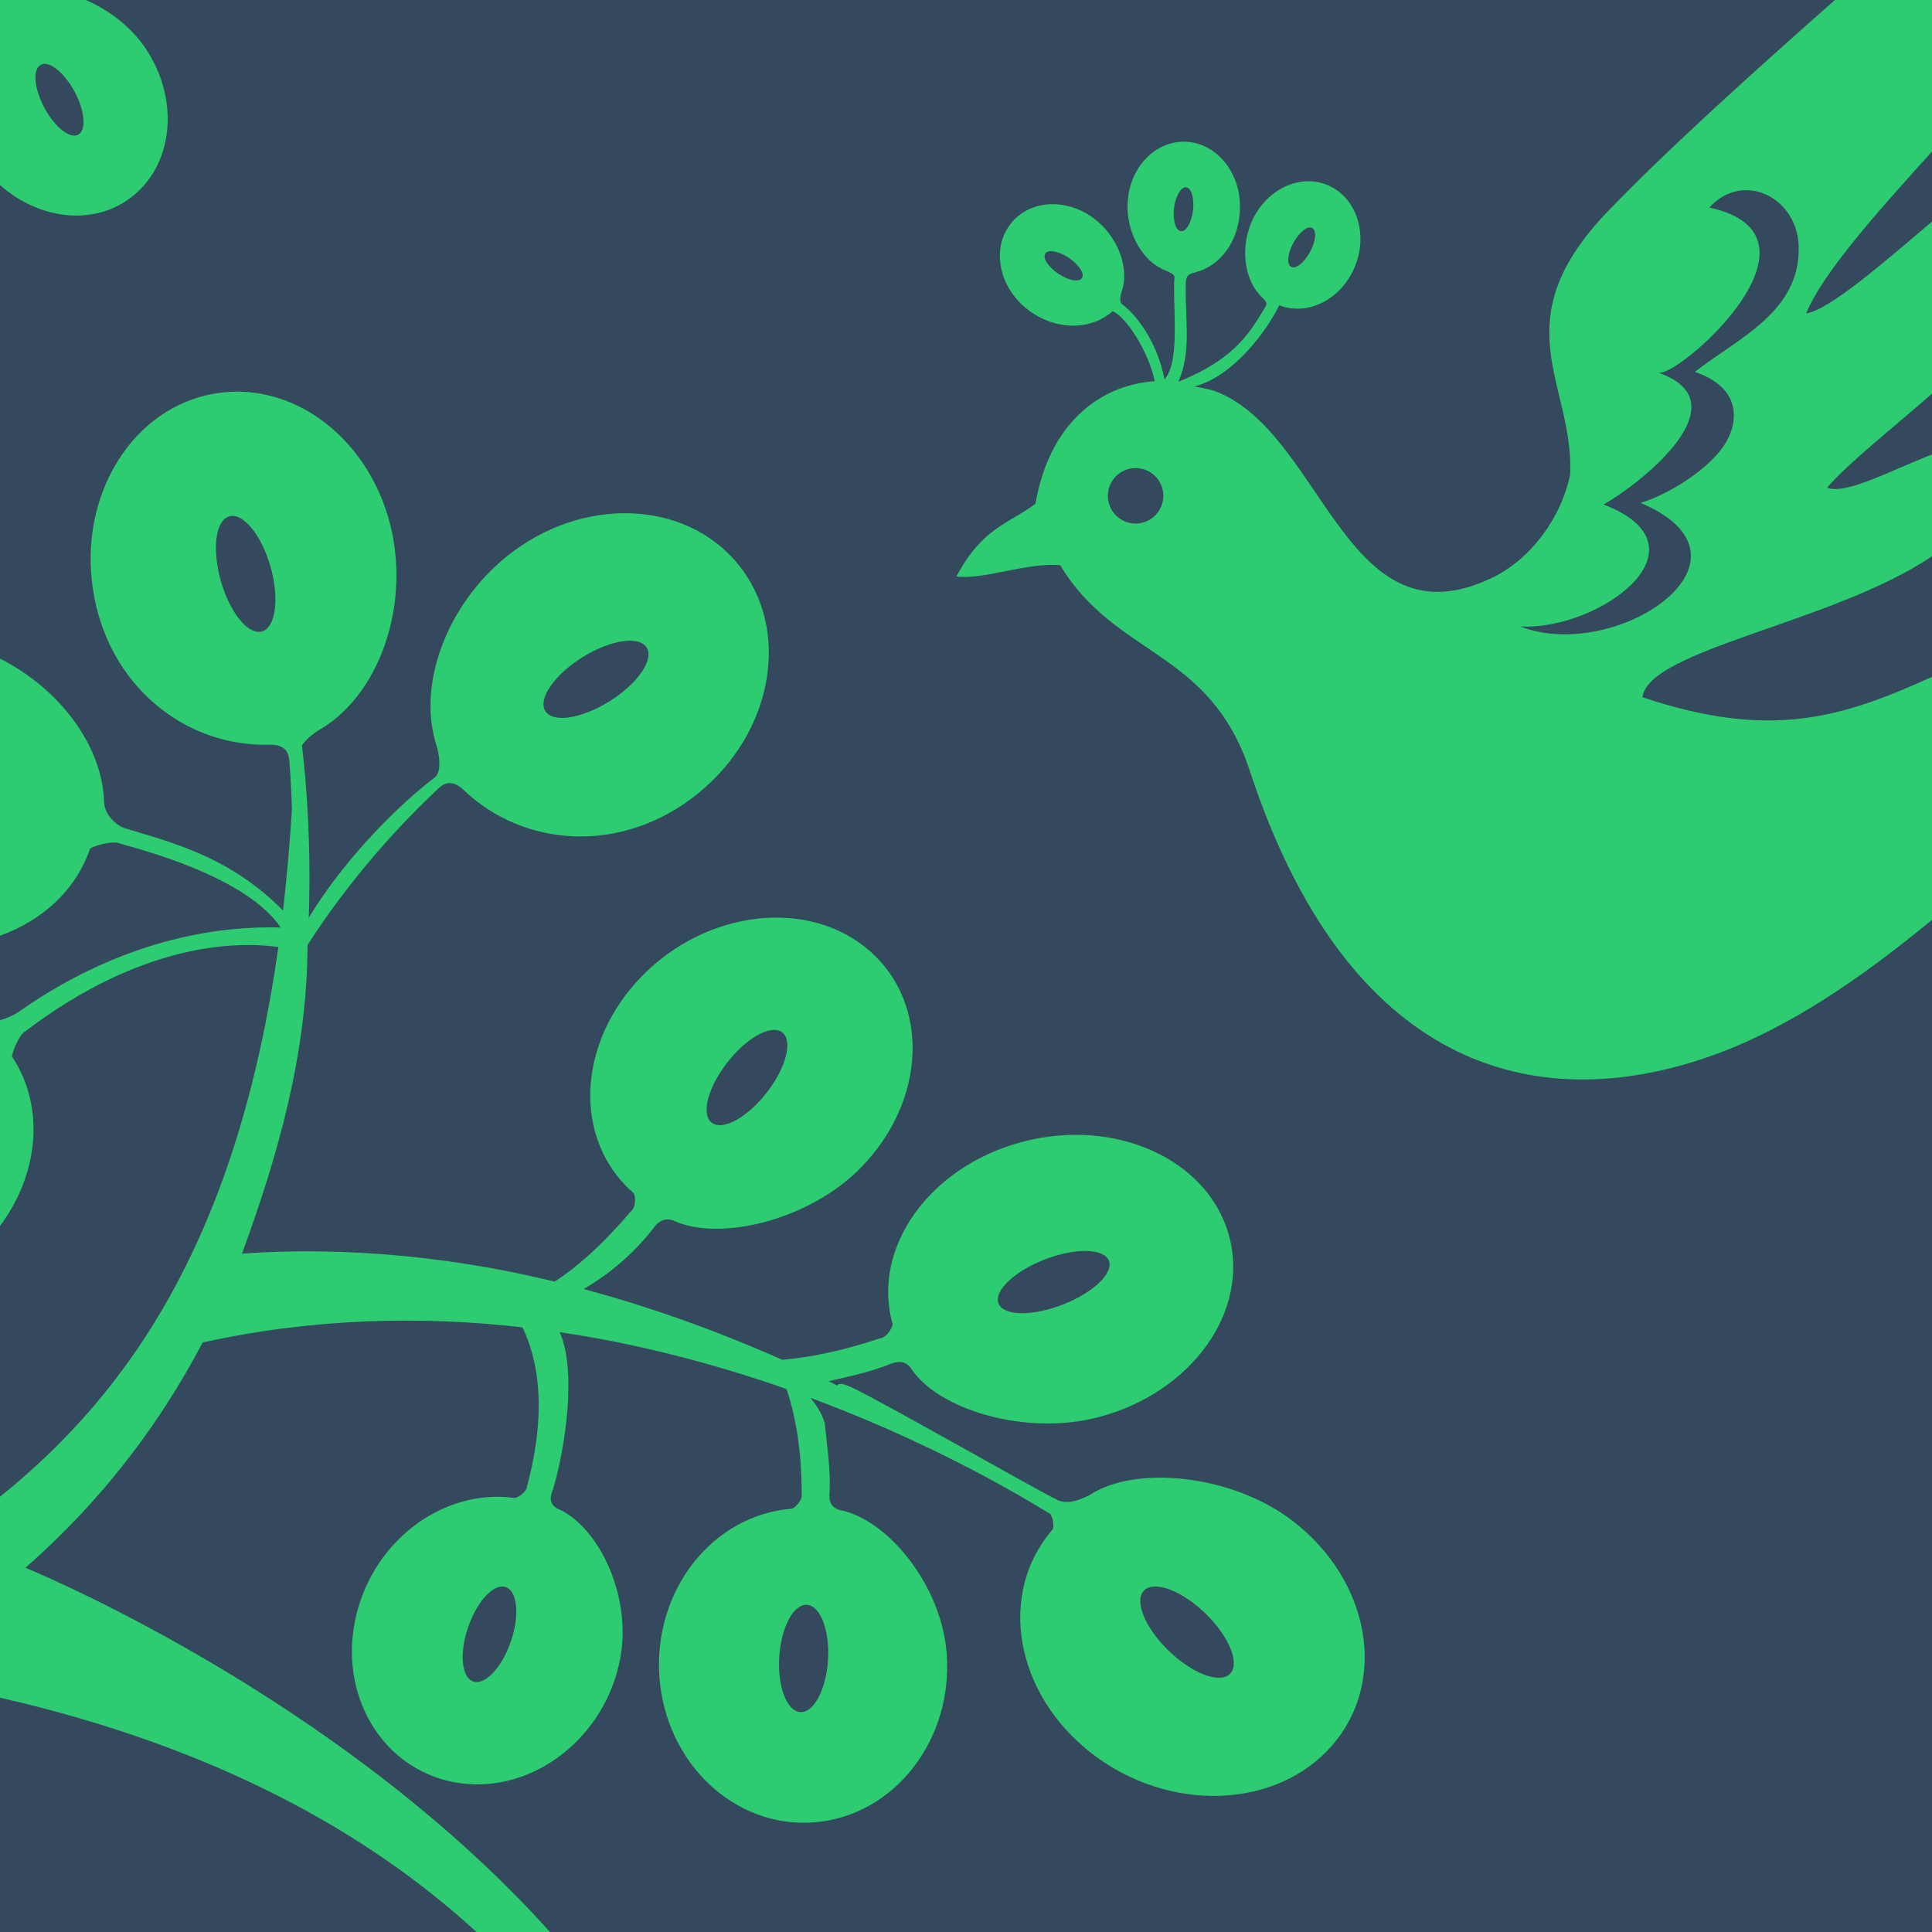
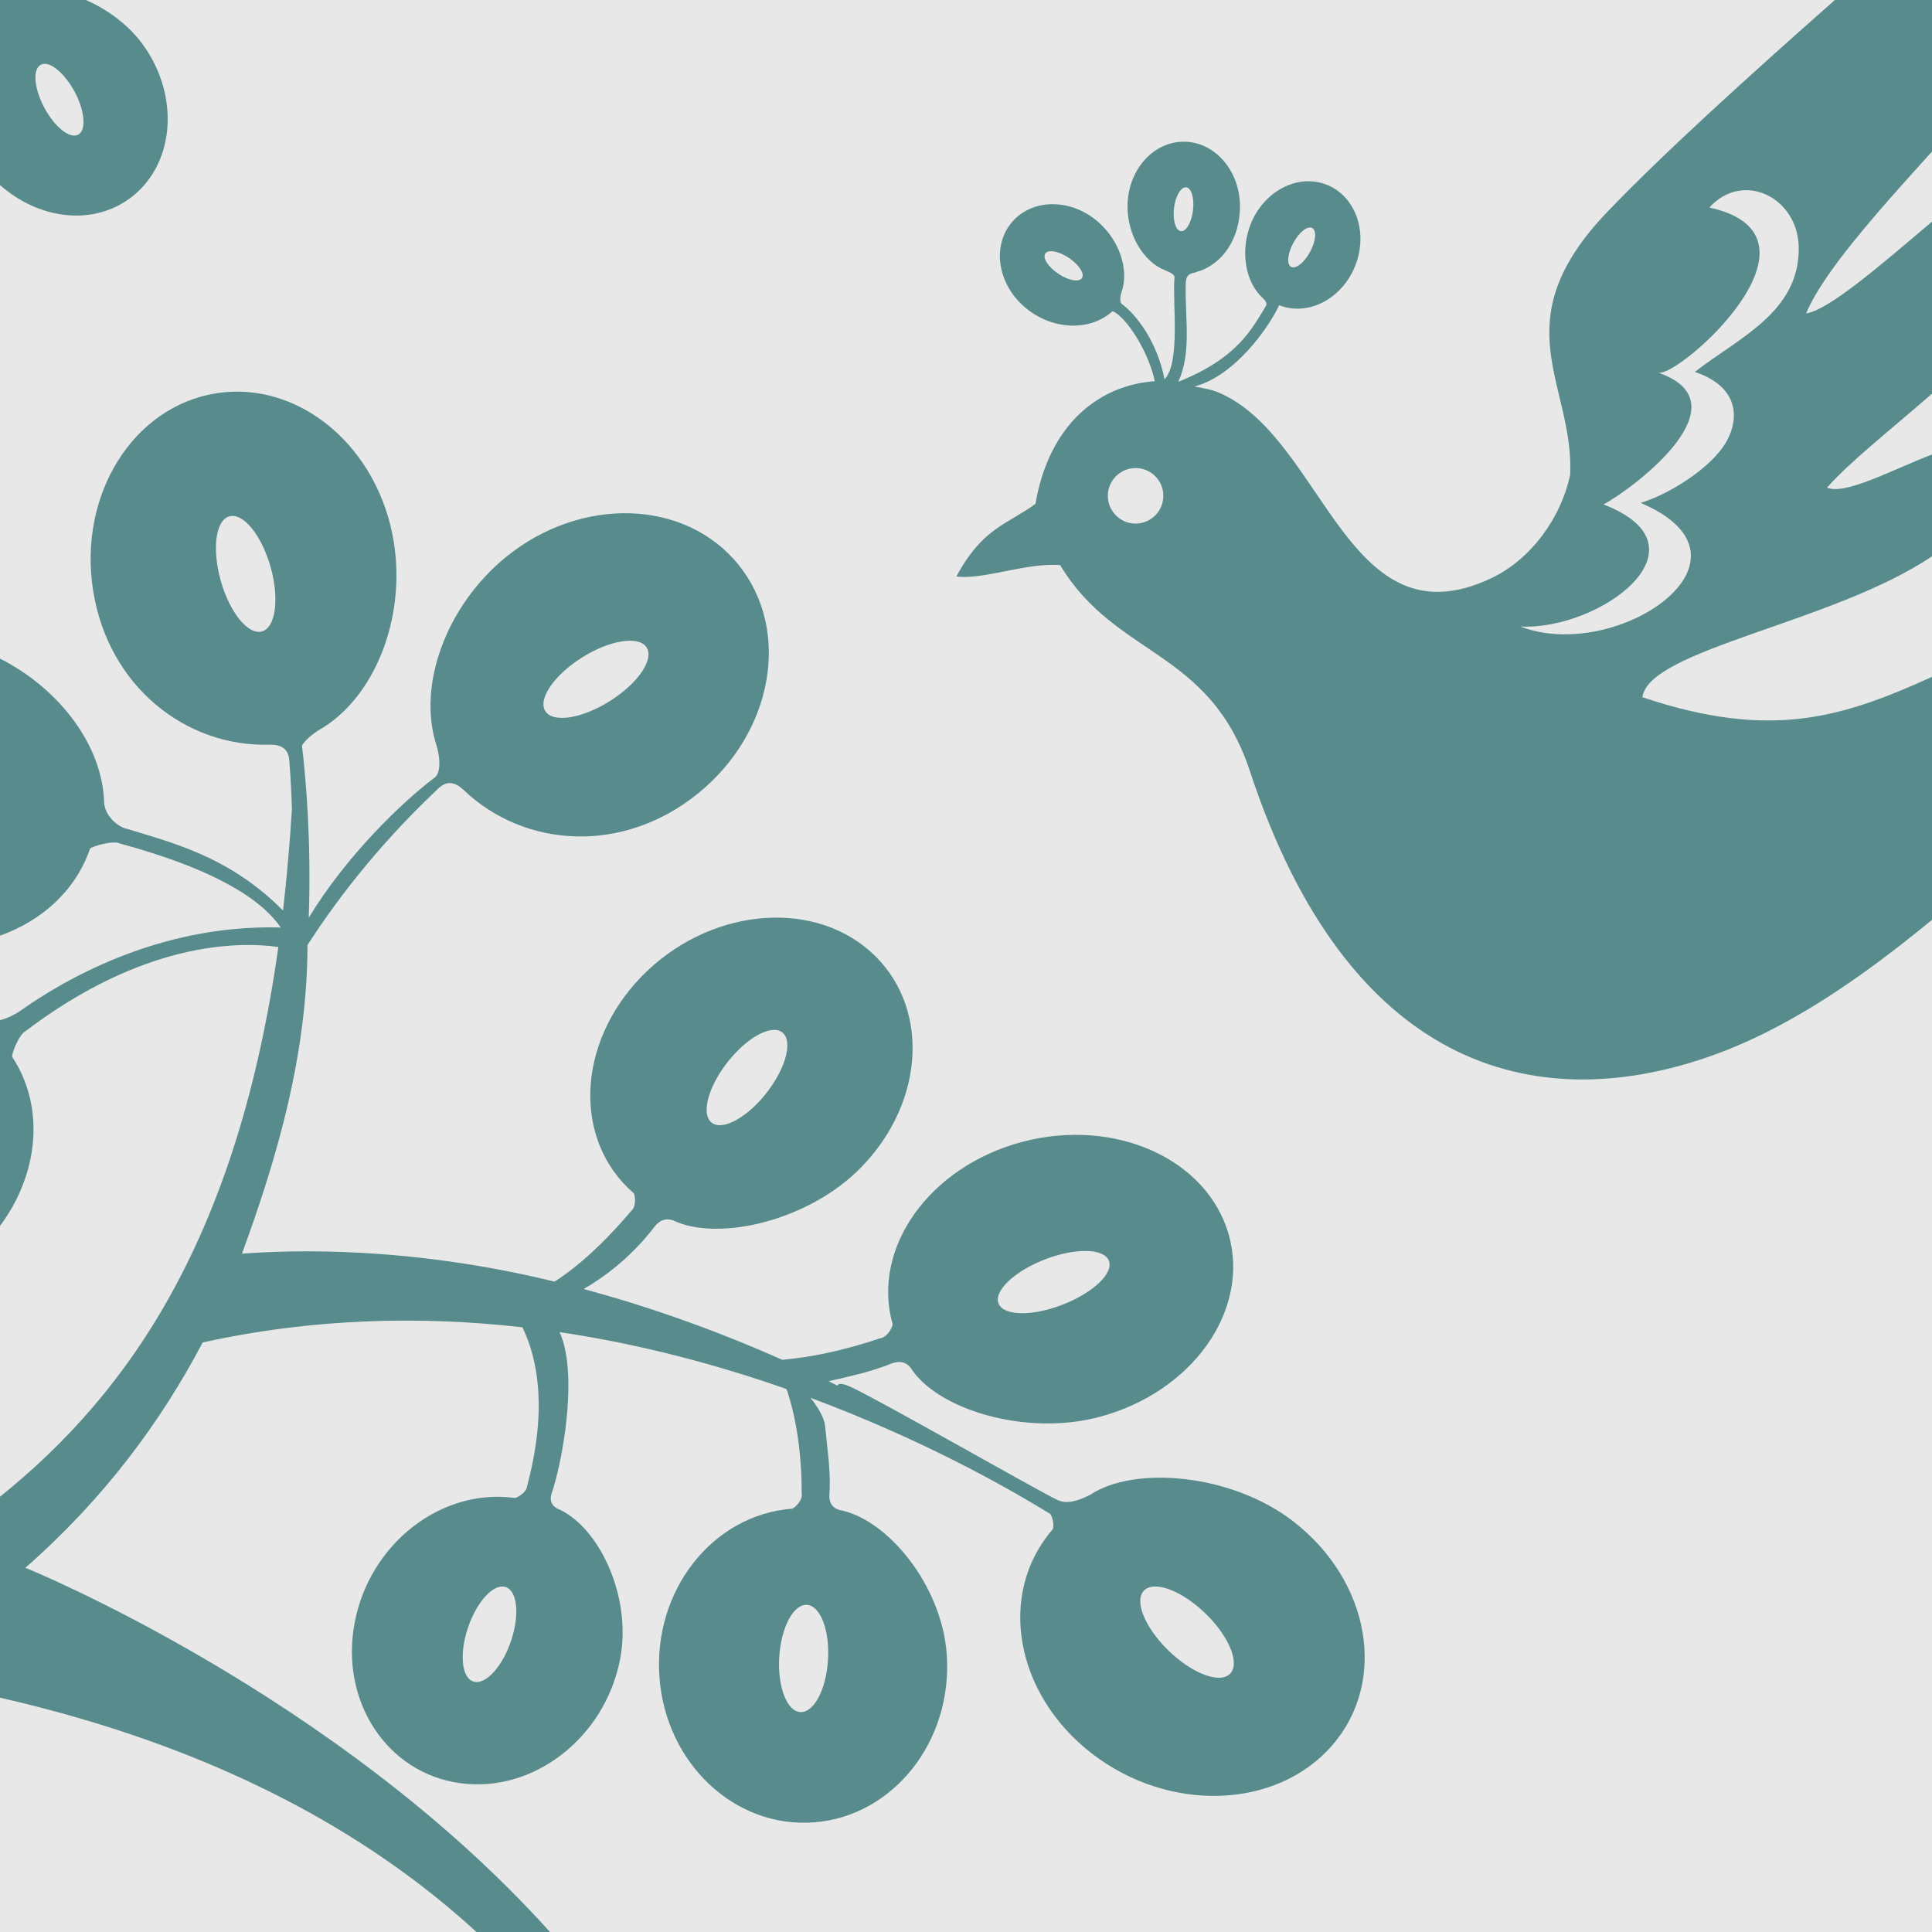
<svg xmlns="http://www.w3.org/2000/svg" version="1.1" x="0px" y="0px" width="195px" height="195px" viewBox="0 0 195 195" enable-background="new 0 0 195 195" xml:space="preserve">
-   <rect y="0.001" fill="#34495E" width="195" height="194.999" />
+   <rect y="0.001" fill="#e8e8e8" width="195" height="194.999" />
  <g>
-     <path fill="#2ECC71" d="M0,18.677c3.834,3.392,9.147,4.146,12.975,1.438c4.585-3.245,5.286-10.17,1.546-15.476   c-1.466-2.077-3.641-3.677-5.857-4.637H0V18.677z M4.116,6.536C4.954,6.086,6.47,7.303,7.528,9.249   c1.044,1.95,1.203,3.896,0.366,4.343c-0.839,0.454-2.369-0.763-3.413-2.709C3.438,8.929,3.271,6.987,4.116,6.536z" />
-     <path fill="#2ECC71" d="M2.562,158.237c7.891-6.909,13.672-14.707,17.892-22.738c11.221-2.479,22.14-2.686,32.277-1.53   c1.593,3.301,2.506,8.393,0.465,16.047c-0.045,0.638-1.06,1.202-1.256,1.176c-7.405-1.016-14.621,4.61-16.139,12.555   c-1.523,7.955,3.249,15.225,10.654,16.233c7.395,1.016,14.625-4.604,16.14-12.555c1.211-6.335-2.187-13.431-6.367-15.175   c-1.021-0.591-0.542-1.554-0.404-1.958c1.264-4.199,2.392-12.113,0.654-15.839c8.304,1.236,16.011,3.331,22.859,5.729   c0.039,0.054,0.061,0.094,0.099,0.154c0.899,2.746,1.479,6.167,1.479,10.41c0.137,0.688-0.755,1.51-0.99,1.53   c-8.007,0.631-13.993,8.229-13.368,16.975c0.624,8.736,7.625,15.312,15.63,14.68c8.006-0.632,14-8.229,13.368-16.975   c-0.494-6.963-6.01-13.671-10.839-14.553c-1.234-0.381-0.998-1.518-0.975-1.965c0.075-2.188-0.207-3.962-0.466-6.524   c-0.099-0.869-0.729-1.904-1.477-2.833c11.066,4.115,19.576,8.873,24.199,11.72c0.381,0.537,0.366,1.446,0.229,1.587   c-5.576,6.458-3.809,16.584,3.976,22.598c7.799,6.02,18.653,5.636,24.268-0.832c5.605-6.475,3.83-16.601-3.961-22.618   c-6.209-4.794-16.034-5.636-20.491-2.655c-1.256,0.631-2.368,0.965-3.312,0.504c-2.231-1.075-17.87-10.036-20.818-11.389   c-0.883-0.408-1.301-0.388-1.348-0.134c-0.297-0.147-0.608-0.308-0.905-0.454c2.185-0.498,3.931-0.882,5.856-1.594   c0.464-0.171,1.577-0.789,2.407,0.214c2.612,4.196,11.577,6.973,19.043,4.991c9.369-2.482,15.234-10.714,13.086-18.378   c-2.155-7.661-11.479-11.867-20.855-9.389c-9.369,2.486-15.234,10.711-13.086,18.375c0.06,0.211-0.488,1.344-1.256,1.45   c-3.749,1.26-7.017,1.918-9.866,2.172c-7.189-3.19-13.916-5.496-20.063-7.149c2.606-1.487,4.96-3.519,6.864-5.903   c0.312-0.375,0.892-1.443,2.172-1.022c4.585,2.191,13.747,0.03,18.98-5.353c6.588-6.755,6.954-16.544,0.839-21.866   c-6.109-5.321-16.409-4.159-22.988,2.59c-6.582,6.755-6.956,16.544-0.83,21.866c0.167,0.153,0.334,1.366-0.26,1.844   c-2.88,3.397-5.447,5.646-7.702,7.1c-14.738-3.602-26.571-3.194-31.553-2.82c3.657-9.992,6.573-20.191,6.618-31.156   c2.545-3.97,6.799-9.742,12.97-15.575c0.548-0.566,1.423-1.37,2.795-0.062c6.14,5.855,16.049,6.5,23.643,0.346   c7.603-6.157,9.432-16.495,4.084-23.094C69.2,50.397,58.71,50.034,51.11,56.189c-6.049,4.901-9.072,13.007-7.017,19.169   c0.373,1.321,0.366,2.691-0.22,3.122c-3.314,2.495-8.917,7.895-12.711,14.148c0.259-7.46-0.235-13.582-0.685-17.386   c0.343-0.524,0.952-1.075,1.66-1.521c5.647-3.202,8.832-11.243,7.621-18.938c-1.516-9.661-9.549-16.411-17.928-15.088   C13.447,41.014,7.879,49.919,9.395,59.581c1.515,9.657,9.315,15.815,17.793,15.582c1.89-0.05,2.003,1.129,2.035,1.911   c0.122,1.587,0.197,3.118,0.243,4.604c-0.229,3.568-0.525,6.979-0.9,10.227c-5.437-5.51-11.349-6.896-16.002-8.322   c-0.693-0.211-1.973-1.223-2.057-2.596C10.358,75.29,6.032,69.525,0,66.475v27.965c4.223-1.51,7.624-4.543,9.082-8.76   c0.084-0.224,2.309-0.892,3.009-0.544c10.253,2.776,14.541,5.95,16.255,8.499c-0.084-0.01-0.144-0.023-0.221-0.027   c-12.369-0.271-21.944,5.486-26.089,8.426C1.69,102.277,0.85,102.766,0,102.966v20.771c3.886-5.212,4.592-11.951,1.236-17.059   c-0.129-0.19,0.669-2.269,1.341-2.603c11.846-8.987,21.366-9.067,25.518-8.496C24.039,124.371,13.417,140.293,0,151.067v20.282   c21.871,4.995,37.242,13.701,48.09,23.65h7.418C33.88,170.926,2.562,158.237,2.562,158.237z M51.612,165.521   c-0.868,2.649-2.552,4.526-3.771,4.216c-1.226-0.314-1.507-2.709-0.64-5.355c0.868-2.64,2.544-4.533,3.771-4.216   C52.19,160.482,52.479,162.881,51.612,165.521z M115.52,160.485c1.081-0.979,3.884,0.124,6.261,2.473   c2.362,2.349,3.404,5.044,2.323,6.023c-1.089,0.979-3.885-0.127-6.254-2.473C115.481,164.164,114.431,161.464,115.52,160.485z    M105.389,127.144c3.077-1.209,5.995-1.169,6.52,0.077c0.533,1.242-1.523,3.227-4.601,4.439c-3.07,1.206-5.979,1.176-6.513-0.07   C100.262,130.334,102.327,128.353,105.389,127.144z M83.573,167.484c-0.167,2.997-1.408,5.372-2.773,5.319   c-1.363-0.054-2.321-2.513-2.154-5.503c0.175-2.993,1.408-5.372,2.772-5.322C82.781,162.032,83.748,164.505,83.573,167.484z    M73.313,107.359c1.934-2.543,4.439-3.977,5.582-3.201c1.151,0.771,0.512,3.465-1.416,6.004c-1.935,2.542-4.44,3.969-5.583,3.197   C70.739,112.587,71.379,109.901,73.313,107.359z M58.772,66.345c2.826-1.767,5.736-2.208,6.498-0.986   c0.762,1.215-0.907,3.645-3.74,5.416c-2.82,1.771-5.736,2.221-6.498,0.986C54.278,70.54,55.945,68.116,58.772,66.345z    M26.449,63.729c-1.386,0.4-3.252-1.885-4.159-5.086c-0.907-3.211-0.541-6.133,0.854-6.526c1.378-0.399,3.253,1.877,4.159,5.086   C28.217,60.409,27.827,63.33,26.449,63.729z" />
+     <path fill="#588c8c" d="M0,18.677c3.834,3.392,9.147,4.146,12.975,1.438c4.585-3.245,5.286-10.17,1.546-15.476   c-1.466-2.077-3.641-3.677-5.857-4.637H0V18.677z M4.116,6.536C4.954,6.086,6.47,7.303,7.528,9.249   c1.044,1.95,1.203,3.896,0.366,4.343c-0.839,0.454-2.369-0.763-3.413-2.709C3.438,8.929,3.271,6.987,4.116,6.536z" />
+     <path fill="#588c8c" d="M2.562,158.237c7.891-6.909,13.672-14.707,17.892-22.738c11.221-2.479,22.14-2.686,32.277-1.53   c1.593,3.301,2.506,8.393,0.465,16.047c-0.045,0.638-1.06,1.202-1.256,1.176c-7.405-1.016-14.621,4.61-16.139,12.555   c-1.523,7.955,3.249,15.225,10.654,16.233c7.395,1.016,14.625-4.604,16.14-12.555c1.211-6.335-2.187-13.431-6.367-15.175   c-1.021-0.591-0.542-1.554-0.404-1.958c1.264-4.199,2.392-12.113,0.654-15.839c8.304,1.236,16.011,3.331,22.859,5.729   c0.039,0.054,0.061,0.094,0.099,0.154c0.899,2.746,1.479,6.167,1.479,10.41c0.137,0.688-0.755,1.51-0.99,1.53   c-8.007,0.631-13.993,8.229-13.368,16.975c0.624,8.736,7.625,15.312,15.63,14.68c8.006-0.632,14-8.229,13.368-16.975   c-0.494-6.963-6.01-13.671-10.839-14.553c-1.234-0.381-0.998-1.518-0.975-1.965c0.075-2.188-0.207-3.962-0.466-6.524   c-0.099-0.869-0.729-1.904-1.477-2.833c11.066,4.115,19.576,8.873,24.199,11.72c0.381,0.537,0.366,1.446,0.229,1.587   c-5.576,6.458-3.809,16.584,3.976,22.598c7.799,6.02,18.653,5.636,24.268-0.832c5.605-6.475,3.83-16.601-3.961-22.618   c-6.209-4.794-16.034-5.636-20.491-2.655c-1.256,0.631-2.368,0.965-3.312,0.504c-2.231-1.075-17.87-10.036-20.818-11.389   c-0.883-0.408-1.301-0.388-1.348-0.134c-0.297-0.147-0.608-0.308-0.905-0.454c2.185-0.498,3.931-0.882,5.856-1.594   c0.464-0.171,1.577-0.789,2.407,0.214c2.612,4.196,11.577,6.973,19.043,4.991c9.369-2.482,15.234-10.714,13.086-18.378   c-2.155-7.661-11.479-11.867-20.855-9.389c-9.369,2.486-15.234,10.711-13.086,18.375c0.06,0.211-0.488,1.344-1.256,1.45   c-3.749,1.26-7.017,1.918-9.866,2.172c-7.189-3.19-13.916-5.496-20.063-7.149c2.606-1.487,4.96-3.519,6.864-5.903   c0.312-0.375,0.892-1.443,2.172-1.022c4.585,2.191,13.747,0.03,18.98-5.353c6.588-6.755,6.954-16.544,0.839-21.866   c-6.109-5.321-16.409-4.159-22.988,2.59c-6.582,6.755-6.956,16.544-0.83,21.866c0.167,0.153,0.334,1.366-0.26,1.844   c-2.88,3.397-5.447,5.646-7.702,7.1c-14.738-3.602-26.571-3.194-31.553-2.82c3.657-9.992,6.573-20.191,6.618-31.156   c2.545-3.97,6.799-9.742,12.97-15.575c0.548-0.566,1.423-1.37,2.795-0.062c6.14,5.855,16.049,6.5,23.643,0.346   c7.603-6.157,9.432-16.495,4.084-23.094C69.2,50.397,58.71,50.034,51.11,56.189c-6.049,4.901-9.072,13.007-7.017,19.169   c0.373,1.321,0.366,2.691-0.22,3.122c-3.314,2.495-8.917,7.895-12.711,14.148c0.259-7.46-0.235-13.582-0.685-17.386   c0.343-0.524,0.952-1.075,1.66-1.521c5.647-3.202,8.832-11.243,7.621-18.938c-1.516-9.661-9.549-16.411-17.928-15.088   C13.447,41.014,7.879,49.919,9.395,59.581c1.515,9.657,9.315,15.815,17.793,15.582c1.89-0.05,2.003,1.129,2.035,1.911   c0.122,1.587,0.197,3.118,0.243,4.604c-0.229,3.568-0.525,6.979-0.9,10.227c-5.437-5.51-11.349-6.896-16.002-8.322   c-0.693-0.211-1.973-1.223-2.057-2.596C10.358,75.29,6.032,69.525,0,66.475v27.965c4.223-1.51,7.624-4.543,9.082-8.76   c0.084-0.224,2.309-0.892,3.009-0.544c10.253,2.776,14.541,5.95,16.255,8.499c-0.084-0.01-0.144-0.023-0.221-0.027   c-12.369-0.271-21.944,5.486-26.089,8.426C1.69,102.277,0.85,102.766,0,102.966v20.771c3.886-5.212,4.592-11.951,1.236-17.059   c-0.129-0.19,0.669-2.269,1.341-2.603c11.846-8.987,21.366-9.067,25.518-8.496C24.039,124.371,13.417,140.293,0,151.067v20.282   c21.871,4.995,37.242,13.701,48.09,23.65h7.418C33.88,170.926,2.562,158.237,2.562,158.237z M51.612,165.521   c-0.868,2.649-2.552,4.526-3.771,4.216c-1.226-0.314-1.507-2.709-0.64-5.355c0.868-2.64,2.544-4.533,3.771-4.216   C52.19,160.482,52.479,162.881,51.612,165.521z M115.52,160.485c1.081-0.979,3.884,0.124,6.261,2.473   c2.362,2.349,3.404,5.044,2.323,6.023c-1.089,0.979-3.885-0.127-6.254-2.473C115.481,164.164,114.431,161.464,115.52,160.485z    M105.389,127.144c3.077-1.209,5.995-1.169,6.52,0.077c0.533,1.242-1.523,3.227-4.601,4.439c-3.07,1.206-5.979,1.176-6.513-0.07   C100.262,130.334,102.327,128.353,105.389,127.144z M83.573,167.484c-0.167,2.997-1.408,5.372-2.773,5.319   c-1.363-0.054-2.321-2.513-2.154-5.503c0.175-2.993,1.408-5.372,2.772-5.322C82.781,162.032,83.748,164.505,83.573,167.484z    M73.313,107.359c1.934-2.543,4.439-3.977,5.582-3.201c1.151,0.771,0.512,3.465-1.416,6.004c-1.935,2.542-4.44,3.969-5.583,3.197   C70.739,112.587,71.379,109.901,73.313,107.359z M58.772,66.345c2.826-1.767,5.736-2.208,6.498-0.986   c0.762,1.215-0.907,3.645-3.74,5.416c-2.82,1.771-5.736,2.221-6.498,0.986C54.278,70.54,55.945,68.116,58.772,66.345z    M26.449,63.729c-1.386,0.4-3.252-1.885-4.159-5.086c-0.907-3.211-0.541-6.133,0.854-6.526c1.378-0.399,3.253,1.877,4.159,5.086   C28.217,60.409,27.827,63.33,26.449,63.729z" />
  </g>
-   <path fill="#2ECC71" d="M162.269,21.345c-10.793,11.243-3.375,17.369-3.792,26.574c-0.938,4.426-3.999,8.553-7.93,10.425  c-14.466,6.888-16.842-13.725-27.171-18.556c-1.06-0.497-1.685-0.558-2.818-0.777c4.044-1.068,7.436-5.846,8.555-8.202  c2.916,1.15,6.353-0.64,7.677-3.998c1.326-3.357,0.032-7.018-2.887-8.167c-2.909-1.153-6.353,0.637-7.677,3.996  c-1.053,2.677-0.557,5.833,1.226,7.44c0.366,0.355,0.427,0.549,0.328,0.792c-1.425,2.29-2.797,5.237-8.844,7.659  c1.325-3.003,0.685-6.092,0.738-9.797c0.009-0.519,0.092-1.013,0.602-1.129c0-0.004,0-0.014,0-0.022  c0.146-0.03,0.291-0.064,0.435-0.108c0.184-0.066,0.297-0.12,0.297-0.12l0.009,0.027c2.506-0.863,4.127-3.413,4.136-6.528  c0.007-3.612-2.529-6.544-5.659-6.552c-3.147-0.007-5.683,2.914-5.691,6.524c-0.007,2.879,1.608,5.631,3.847,6.478  c0.473,0.198,0.899,0.406,0.899,0.671c-0.251,2.292,0.654,8.588-1.013,10.307c-0.724-3.774-2.865-6.556-4.312-7.601  c-0.205-0.168-0.19-0.674-0.038-1.159c0.821-2.254-0.199-5.276-2.377-7.152c-2.734-2.359-6.604-2.348-8.653,0.033  c-2.048,2.375-1.493,6.211,1.241,8.571c2.729,2.355,6.566,2.527,8.898,0.438c1.378,0.537,3.655,4.136,4.258,7.065  c-5.454,0.367-10.642,4.174-12.044,12.383c-2.856,2.082-5.332,2.397-7.982,7.328c2.743,0.354,7.183-1.443,10.481-1.143  c5.606,9.325,15.083,8.451,19.15,20.794c9.87,29.968,28.669,34.879,46.158,28.872c8.101-2.783,15.592-8.045,22.685-13.868V68.317  c-9.126,4.133-16.278,6.39-29.228,2.058c0.621-4.845,19.24-7.484,29.228-14.228V45.874c-3.984,1.521-8.745,4.131-10.596,3.344  c2.312-2.624,6.383-5.801,10.596-9.485V22.37c-5.23,4.429-10.384,8.904-12.705,9.266c1.644-3.979,6.785-9.811,12.705-16.342V0  h-9.804C176.528,7.653,167.917,15.452,162.269,21.345z M130.543,24.512c0.58-1.082,1.432-1.752,1.898-1.499  c0.471,0.253,0.381,1.338-0.223,2.422c-0.586,1.079-1.438,1.756-1.904,1.497C129.851,26.679,129.949,25.595,130.543,24.512z   M109.2,28.067c-0.297,0.445-1.362,0.246-2.377-0.437c-1.027-0.682-1.613-1.603-1.324-2.039c0.289-0.446,1.371-0.246,2.384,0.436  C108.903,26.715,109.498,27.631,109.2,28.067z M117.313,50.796c-0.412,1.489-1.957,2.364-3.451,1.947  c-1.484-0.418-2.361-1.962-1.942-3.451c0.419-1.491,1.966-2.361,3.451-1.946C116.862,47.76,117.731,49.307,117.313,50.796z   M118.493,20.997c0.153-1.22,0.717-2.159,1.234-2.089c0.526,0.061,0.83,1.11,0.685,2.331c-0.151,1.22-0.699,2.161-1.226,2.095  C118.653,23.267,118.356,22.221,118.493,20.997z M172.529,20.943c3.411-3.753,8.919-1.015,9.019,3.979  c0.129,6.565-6.057,9.167-10.488,12.616c4.538,1.525,4.439,4.77,3.237,6.952c-1.547,2.806-6.019,5.474-8.706,6.266  c4.949,2.106,5.841,4.917,4.523,7.41c-2.217,4.156-10.581,7.424-16.675,5.068c8.061,0.413,19.492-8.053,8.411-12.315  c3.496-1.949,14.25-10.261,5.537-13.303C169.421,38.118,185.631,23.825,172.529,20.943z" />
+   <path fill="#588c8c" d="M162.269,21.345c-10.793,11.243-3.375,17.369-3.792,26.574c-0.938,4.426-3.999,8.553-7.93,10.425  c-14.466,6.888-16.842-13.725-27.171-18.556c-1.06-0.497-1.685-0.558-2.818-0.777c4.044-1.068,7.436-5.846,8.555-8.202  c2.916,1.15,6.353-0.64,7.677-3.998c1.326-3.357,0.032-7.018-2.887-8.167c-2.909-1.153-6.353,0.637-7.677,3.996  c-1.053,2.677-0.557,5.833,1.226,7.44c0.366,0.355,0.427,0.549,0.328,0.792c-1.425,2.29-2.797,5.237-8.844,7.659  c1.325-3.003,0.685-6.092,0.738-9.797c0.009-0.519,0.092-1.013,0.602-1.129c0-0.004,0-0.014,0-0.022  c0.146-0.03,0.291-0.064,0.435-0.108c0.184-0.066,0.297-0.12,0.297-0.12l0.009,0.027c2.506-0.863,4.127-3.413,4.136-6.528  c0.007-3.612-2.529-6.544-5.659-6.552c-3.147-0.007-5.683,2.914-5.691,6.524c-0.007,2.879,1.608,5.631,3.847,6.478  c0.473,0.198,0.899,0.406,0.899,0.671c-0.251,2.292,0.654,8.588-1.013,10.307c-0.724-3.774-2.865-6.556-4.312-7.601  c-0.205-0.168-0.19-0.674-0.038-1.159c0.821-2.254-0.199-5.276-2.377-7.152c-2.734-2.359-6.604-2.348-8.653,0.033  c-2.048,2.375-1.493,6.211,1.241,8.571c2.729,2.355,6.566,2.527,8.898,0.438c1.378,0.537,3.655,4.136,4.258,7.065  c-5.454,0.367-10.642,4.174-12.044,12.383c-2.856,2.082-5.332,2.397-7.982,7.328c2.743,0.354,7.183-1.443,10.481-1.143  c5.606,9.325,15.083,8.451,19.15,20.794c9.87,29.968,28.669,34.879,46.158,28.872c8.101-2.783,15.592-8.045,22.685-13.868V68.317  c-9.126,4.133-16.278,6.39-29.228,2.058c0.621-4.845,19.24-7.484,29.228-14.228V45.874c-3.984,1.521-8.745,4.131-10.596,3.344  c2.312-2.624,6.383-5.801,10.596-9.485V22.37c-5.23,4.429-10.384,8.904-12.705,9.266c1.644-3.979,6.785-9.811,12.705-16.342V0  h-9.804C176.528,7.653,167.917,15.452,162.269,21.345z M130.543,24.512c0.58-1.082,1.432-1.752,1.898-1.499  c0.471,0.253,0.381,1.338-0.223,2.422c-0.586,1.079-1.438,1.756-1.904,1.497C129.851,26.679,129.949,25.595,130.543,24.512z   M109.2,28.067c-0.297,0.445-1.362,0.246-2.377-0.437c-1.027-0.682-1.613-1.603-1.324-2.039c0.289-0.446,1.371-0.246,2.384,0.436  C108.903,26.715,109.498,27.631,109.2,28.067z M117.313,50.796c-0.412,1.489-1.957,2.364-3.451,1.947  c-1.484-0.418-2.361-1.962-1.942-3.451c0.419-1.491,1.966-2.361,3.451-1.946C116.862,47.76,117.731,49.307,117.313,50.796z   M118.493,20.997c0.153-1.22,0.717-2.159,1.234-2.089c0.526,0.061,0.83,1.11,0.685,2.331c-0.151,1.22-0.699,2.161-1.226,2.095  C118.653,23.267,118.356,22.221,118.493,20.997z M172.529,20.943c3.411-3.753,8.919-1.015,9.019,3.979  c0.129,6.565-6.057,9.167-10.488,12.616c4.538,1.525,4.439,4.77,3.237,6.952c-1.547,2.806-6.019,5.474-8.706,6.266  c4.949,2.106,5.841,4.917,4.523,7.41c-2.217,4.156-10.581,7.424-16.675,5.068c8.061,0.413,19.492-8.053,8.411-12.315  c3.496-1.949,14.25-10.261,5.537-13.303C169.421,38.118,185.631,23.825,172.529,20.943z" />
</svg>
